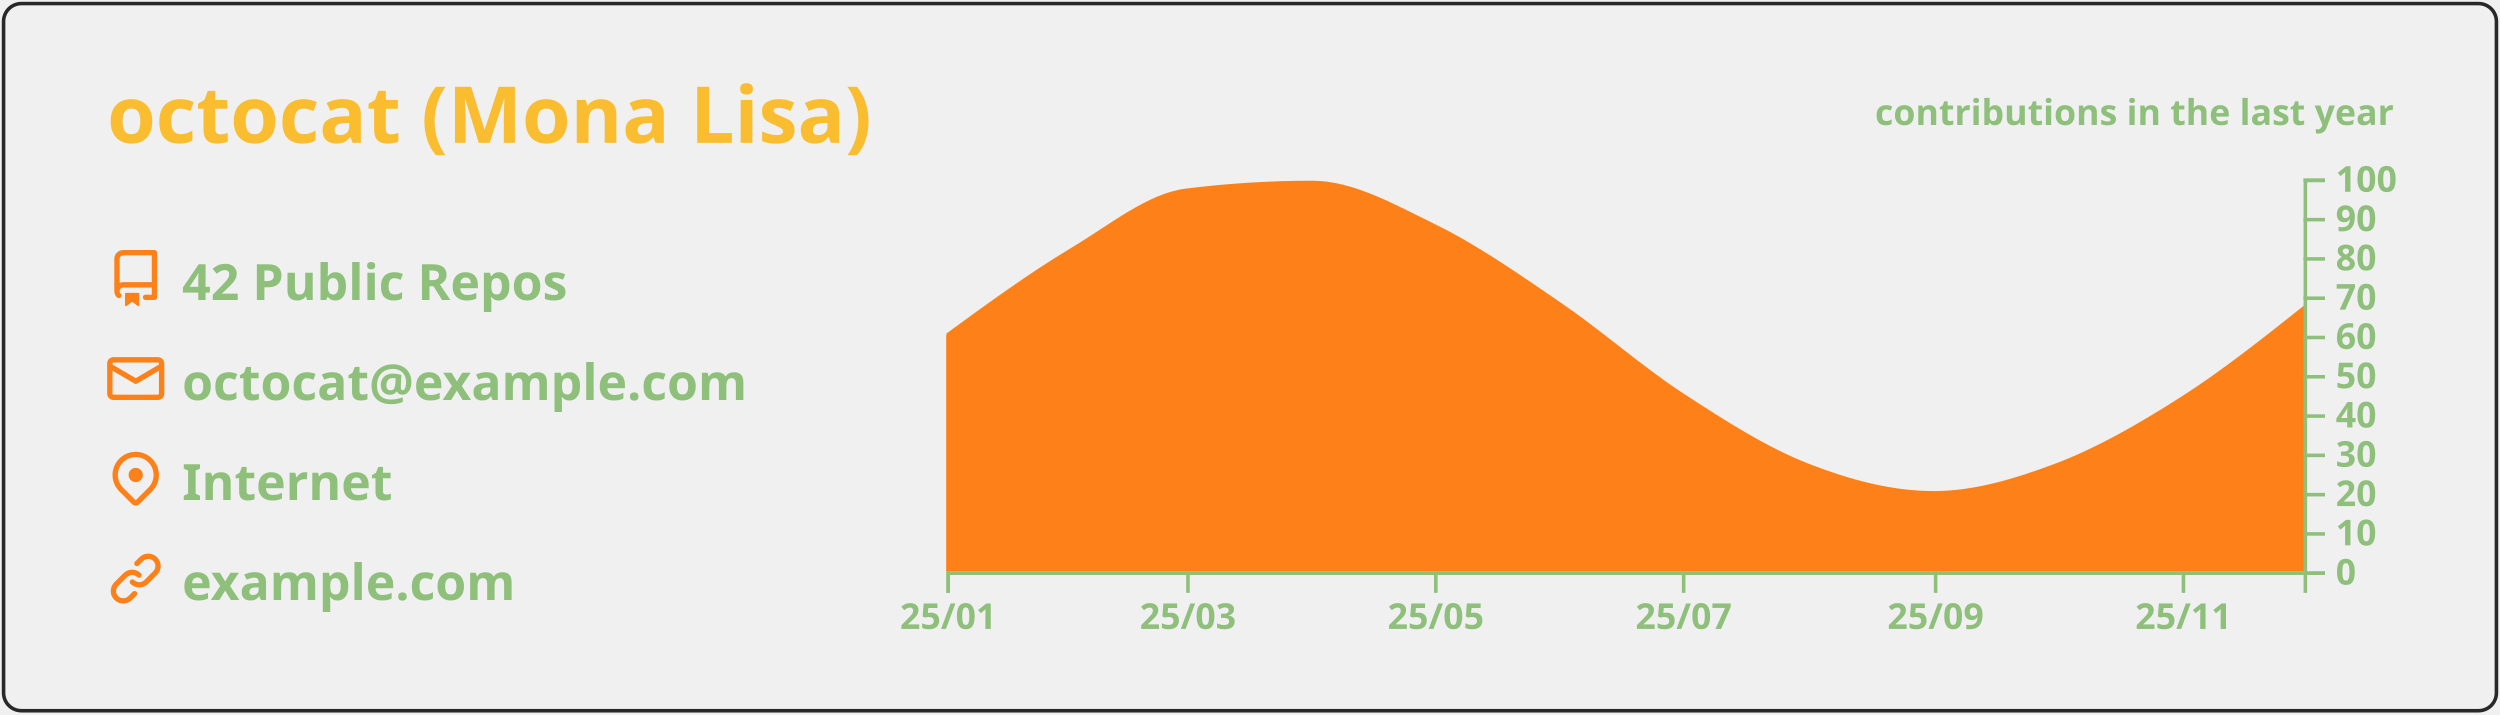
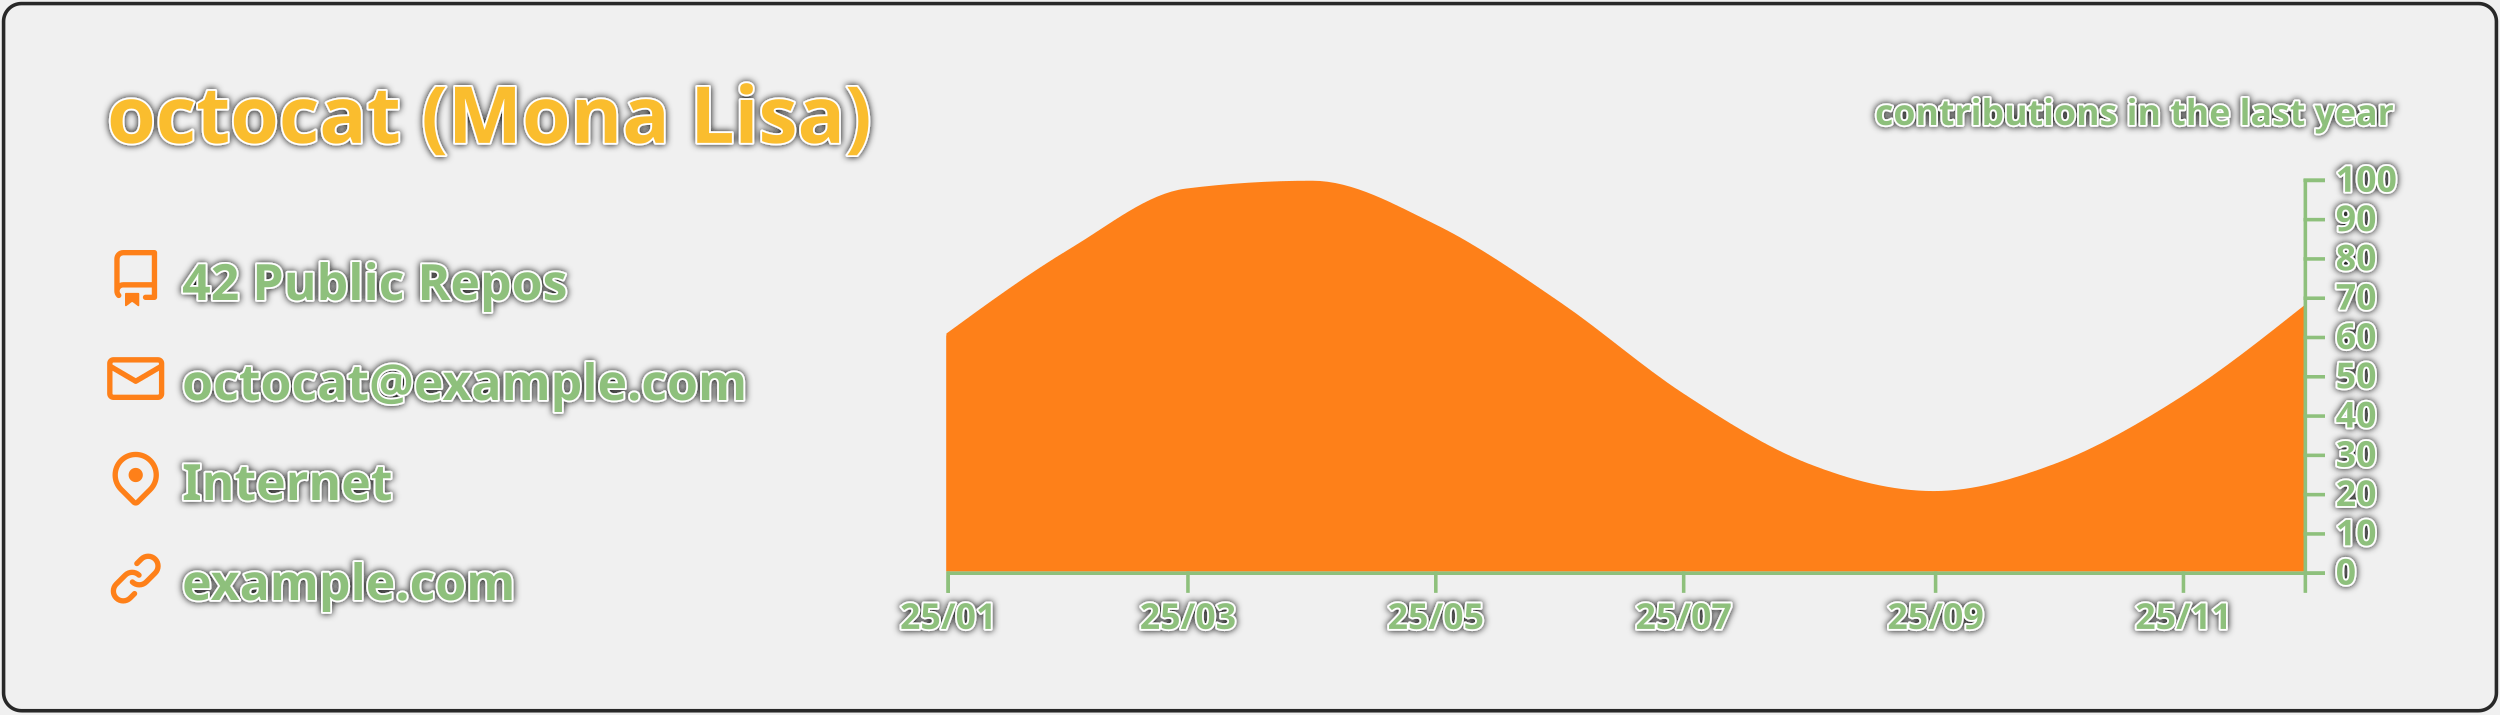
<svg xmlns="http://www.w3.org/2000/svg" width="700" height="200" viewBox="0 0 700 200">
  <style>* {
          font-family: 'Segoe UI', Ubuntu, "Helvetica Neue", Sans-Serif
        }
        text {
          font-weight: 600;
-           
+           paint-order: stroke fill;
+           stroke: #fff;
+           stroke-width: 1px;
+           stroke-linejoin: round;
+           filter: drop-shadow(0 0 1px #111);
        }</style>
  <g class="gpsc-root">
    <rect x="1" y="1" rx="5" ry="5" height="99%" width="99.714%" stroke="#282828" stroke-width="1" fill="#ffffff00" stroke-opacity="1" />
    <text x="30" y="40" class="gpsc-item" style="--gpsc-i: 0; font-size: 22px; fill: #fabd2f;">octocat (Mona Lisa)</text>
    <g transform="translate(0,40)">
      <g transform="translate(30,30)">
        <g class="gpsc-item" style="--gpsc-i: 0;">
          <g transform="translate(0,0)" width="14" height="14" fill="#fe8019">
            <path fill-rule="evenodd" d="M2 2.5A2.5 2.5 0 014.5 0h8.75a.75.75 0 01.75.75v12.5a.75.75 0 01-.75.75h-2.5a.75.75 0 110-1.5h1.75v-2h-8a1 1 0 00-.714 1.7.75.75 0 01-1.072 1.05A2.495 2.495 0 012 11.5v-9zm10.5-1V9h-8c-.356 0-.694.074-1 .208V2.5a1 1 0 011-1h8zM5 12.25v3.25a.25.25 0 00.4.2l1.45-1.087a.25.25 0 01.3 0L8.6 15.7a.25.25 0 00.4-.2v-3.25a.25.25 0 00-.25-.25h-3.5a.25.25 0 00-.25.25z" />
          </g>
        </g>
        <g class="gpsc-item" style="--gpsc-i: 1;">
          <g transform="translate(0,28)" width="14" height="14" fill="#fe8019">
            <path fill-rule="evenodd" d="M1.75 2A1.75 1.75 0 000 3.75v.736a.75.75 0 000 .027v7.737C0 13.216.784 14 1.75 14h12.5A1.75 1.75 0 0016 12.25v-8.5A1.75 1.75 0 0014.25 2H1.75zM14.5 4.07v-.32a.25.25 0 00-.25-.25H1.75a.25.25 0 00-.25.25v.32L8 7.88l6.5-3.81zm-13 1.74v6.441c0 .138.112.25.25.25h12.5a.25.25 0 00.25-.25V5.809L8.38 9.397a.75.75 0 01-.76 0L1.5 5.809z" />
          </g>
        </g>
        <g class="gpsc-item" style="--gpsc-i: 2;">
          <g transform="translate(0,56)" width="14" height="14" fill="#fe8019">
            <path fill-rule="evenodd" d="M11.536 3.464a5 5 0 010 7.072L8 14.07l-3.536-3.535a5 5 0 117.072-7.072v.001zm1.06 8.132a6.5 6.5 0 10-9.192 0l3.535 3.536a1.5 1.5 0 002.122 0l3.535-3.536zM8 9a2 2 0 100-4 2 2 0 000 4z" />
          </g>
        </g>
        <g class="gpsc-item" style="--gpsc-i: 3;">
          <g transform="translate(0,84)" width="14" height="14" fill="#fe8019">
            <path fill-rule="evenodd" d="M7.775 3.275a.75.75 0 001.06 1.06l1.25-1.25a2 2 0 112.83 2.83l-2.5 2.5a2 2 0 01-2.83 0 .75.75 0 00-1.06 1.06 3.5 3.5 0 004.95 0l2.5-2.5a3.5 3.5 0 00-4.95-4.95l-1.25 1.25zm-4.69 9.64a2 2 0 010-2.83l2.5-2.5a2 2 0 012.83 0 .75.75 0 001.06-1.06 3.5 3.5 0 00-4.95 0l-2.5 2.5a3.5 3.5 0 004.95 4.95l1.25-1.25a.75.75 0 00-1.06-1.06l-1.25 1.25a2 2 0 01-2.83 0z" />
          </g>
        </g>
        <text x="21" y="14" class="gpsc-item" style="--gpsc-i: 0; fill: #8ec07c; font-size: 14px;">42 Public Repos</text>
        <text x="21" y="42" class="gpsc-item" style="--gpsc-i: 1; fill: #8ec07c; font-size: 14px;">octocat@example.com</text>
        <text x="21" y="70" class="gpsc-item" style="--gpsc-i: 2; fill: #8ec07c; font-size: 14px;">Internet</text>
        <text x="21" y="98" class="gpsc-item" style="--gpsc-i: 3; fill: #8ec07c; font-size: 14px;">example.com</text>
      </g>
      <g color="#fe8019" transform="translate(295,10)">
        <clipPath id="gpsc-reveal-clip">
          <rect class="gpsc-reveal" x="-30" y="0" width="410" height="110" style="--gpsc-w: 410px; --gpsc-i: 4;" />
        </clipPath>
        <g clip-path="url(#gpsc-reveal-clip)" class="gpsc-chart" style="--gpsc-i: 4;">
          <path transform="translate(-30,0)" stroke="#fe8019" fill="#fe8019" opacity="1" d="M0,44C11.756,35.414,23.513,26.828,35.269,19.8C45.888,13.452,56.507,4.625,67.126,3.3C78.882,1.833,90.639,1.1,102.395,1.1C113.772,1.1,125.15,7.66,136.527,13.2C148.283,18.925,160.04,27.165,171.796,35.2C183.174,42.976,194.551,53.073,205.928,60.5C217.685,68.175,229.441,75.717,241.198,80.3C252.954,84.883,264.711,88,276.467,88C287.844,88,299.222,84.571,310.599,80.3C322.355,75.887,334.112,69.094,345.868,61.6C357.246,54.348,368.623,45.324,380,36.3L380,110C368.623,110,357.246,110,345.868,110C334.112,110,322.355,110,310.599,110C299.222,110,287.844,110,276.467,110C264.711,110,252.954,110,241.198,110C229.441,110,217.685,110,205.928,110C194.551,110,183.174,110,171.796,110C160.04,110,148.283,110,136.527,110C125.15,110,113.772,110,102.395,110C90.639,110,78.882,110,67.126,110C56.507,110,45.888,110,35.269,110C23.513,110,11.756,110,0,110Z" />
        </g>
        <g color="#8ec07c" transform="translate(-30,110)" fill="none" font-size="10" font-family="sans-serif" text-anchor="middle">
          <path class="domain" stroke="currentColor" d="M0.5,6V0.5H380.5V6" />
          <g class="tick" opacity="1" transform="translate(0.5,0)">
            <line stroke="currentColor" y2="6" />
            <text fill="currentColor" y="9" dy="0.71em">25/01</text>
          </g>
          <g class="tick" opacity="1" transform="translate(67.62575,0)">
            <line stroke="currentColor" y2="6" />
            <text fill="currentColor" y="9" dy="0.71em">25/03</text>
          </g>
          <g class="tick" opacity="1" transform="translate(137.0269,0)">
            <line stroke="currentColor" y2="6" />
            <text fill="currentColor" y="9" dy="0.71em">25/05</text>
          </g>
          <g class="tick" opacity="1" transform="translate(206.4281,0)">
            <line stroke="currentColor" y2="6" />
            <text fill="currentColor" y="9" dy="0.71em">25/07</text>
          </g>
          <g class="tick" opacity="1" transform="translate(276.9671,0)">
            <line stroke="currentColor" y2="6" />
            <text fill="currentColor" y="9" dy="0.71em">25/09</text>
          </g>
          <g class="tick" opacity="1" transform="translate(346.3683,0)">
            <line stroke="currentColor" y2="6" />
            <text fill="currentColor" y="9" dy="0.71em">25/11</text>
          </g>
        </g>
        <g color="#8ec07c" transform="translate(350,0)" fill="none" font-size="10" font-family="sans-serif" text-anchor="start">
          <path class="domain" stroke="currentColor" d="M6,110.5H0.5V0.5H6" />
          <g class="tick" opacity="1" transform="translate(0,110.5)">
            <line stroke="currentColor" x2="6" />
            <text fill="currentColor" x="9" dy="0.32em">0</text>
          </g>
          <g class="tick" opacity="1" transform="translate(0,99.5)">
            <line stroke="currentColor" x2="6" />
            <text fill="currentColor" x="9" dy="0.32em">10</text>
          </g>
          <g class="tick" opacity="1" transform="translate(0,88.5)">
            <line stroke="currentColor" x2="6" />
            <text fill="currentColor" x="9" dy="0.32em">20</text>
          </g>
          <g class="tick" opacity="1" transform="translate(0,77.5)">
            <line stroke="currentColor" x2="6" />
            <text fill="currentColor" x="9" dy="0.32em">30</text>
          </g>
          <g class="tick" opacity="1" transform="translate(0,66.5)">
            <line stroke="currentColor" x2="6" />
            <text fill="currentColor" x="9" dy="0.32em">40</text>
          </g>
          <g class="tick" opacity="1" transform="translate(0,55.5)">
            <line stroke="currentColor" x2="6" />
            <text fill="currentColor" x="9" dy="0.32em">50</text>
          </g>
          <g class="tick" opacity="1" transform="translate(0,44.5)">
            <line stroke="currentColor" x2="6" />
            <text fill="currentColor" x="9" dy="0.32em">60</text>
          </g>
          <g class="tick" opacity="1" transform="translate(0,33.5)">
            <line stroke="currentColor" x2="6" />
            <text fill="currentColor" x="9" dy="0.32em">70</text>
          </g>
          <g class="tick" opacity="1" transform="translate(0,22.5)">
            <line stroke="currentColor" x2="6" />
            <text fill="currentColor" x="9" dy="0.32em">80</text>
          </g>
          <g class="tick" opacity="1" transform="translate(0,11.5)">
            <line stroke="currentColor" x2="6" />
            <text fill="currentColor" x="9" dy="0.32em">90</text>
          </g>
          <g class="tick" opacity="1" transform="translate(0,0.5)">
            <line stroke="currentColor" x2="6" />
            <text fill="currentColor" x="9" dy="0.32em">100</text>
          </g>
        </g>
        <g>
          <text y="-15" x="230" style="fill: #8ec07c; font-size: 10px;">contributions in the last year</text>
        </g>
      </g>
    </g>
  </g>
</svg>
